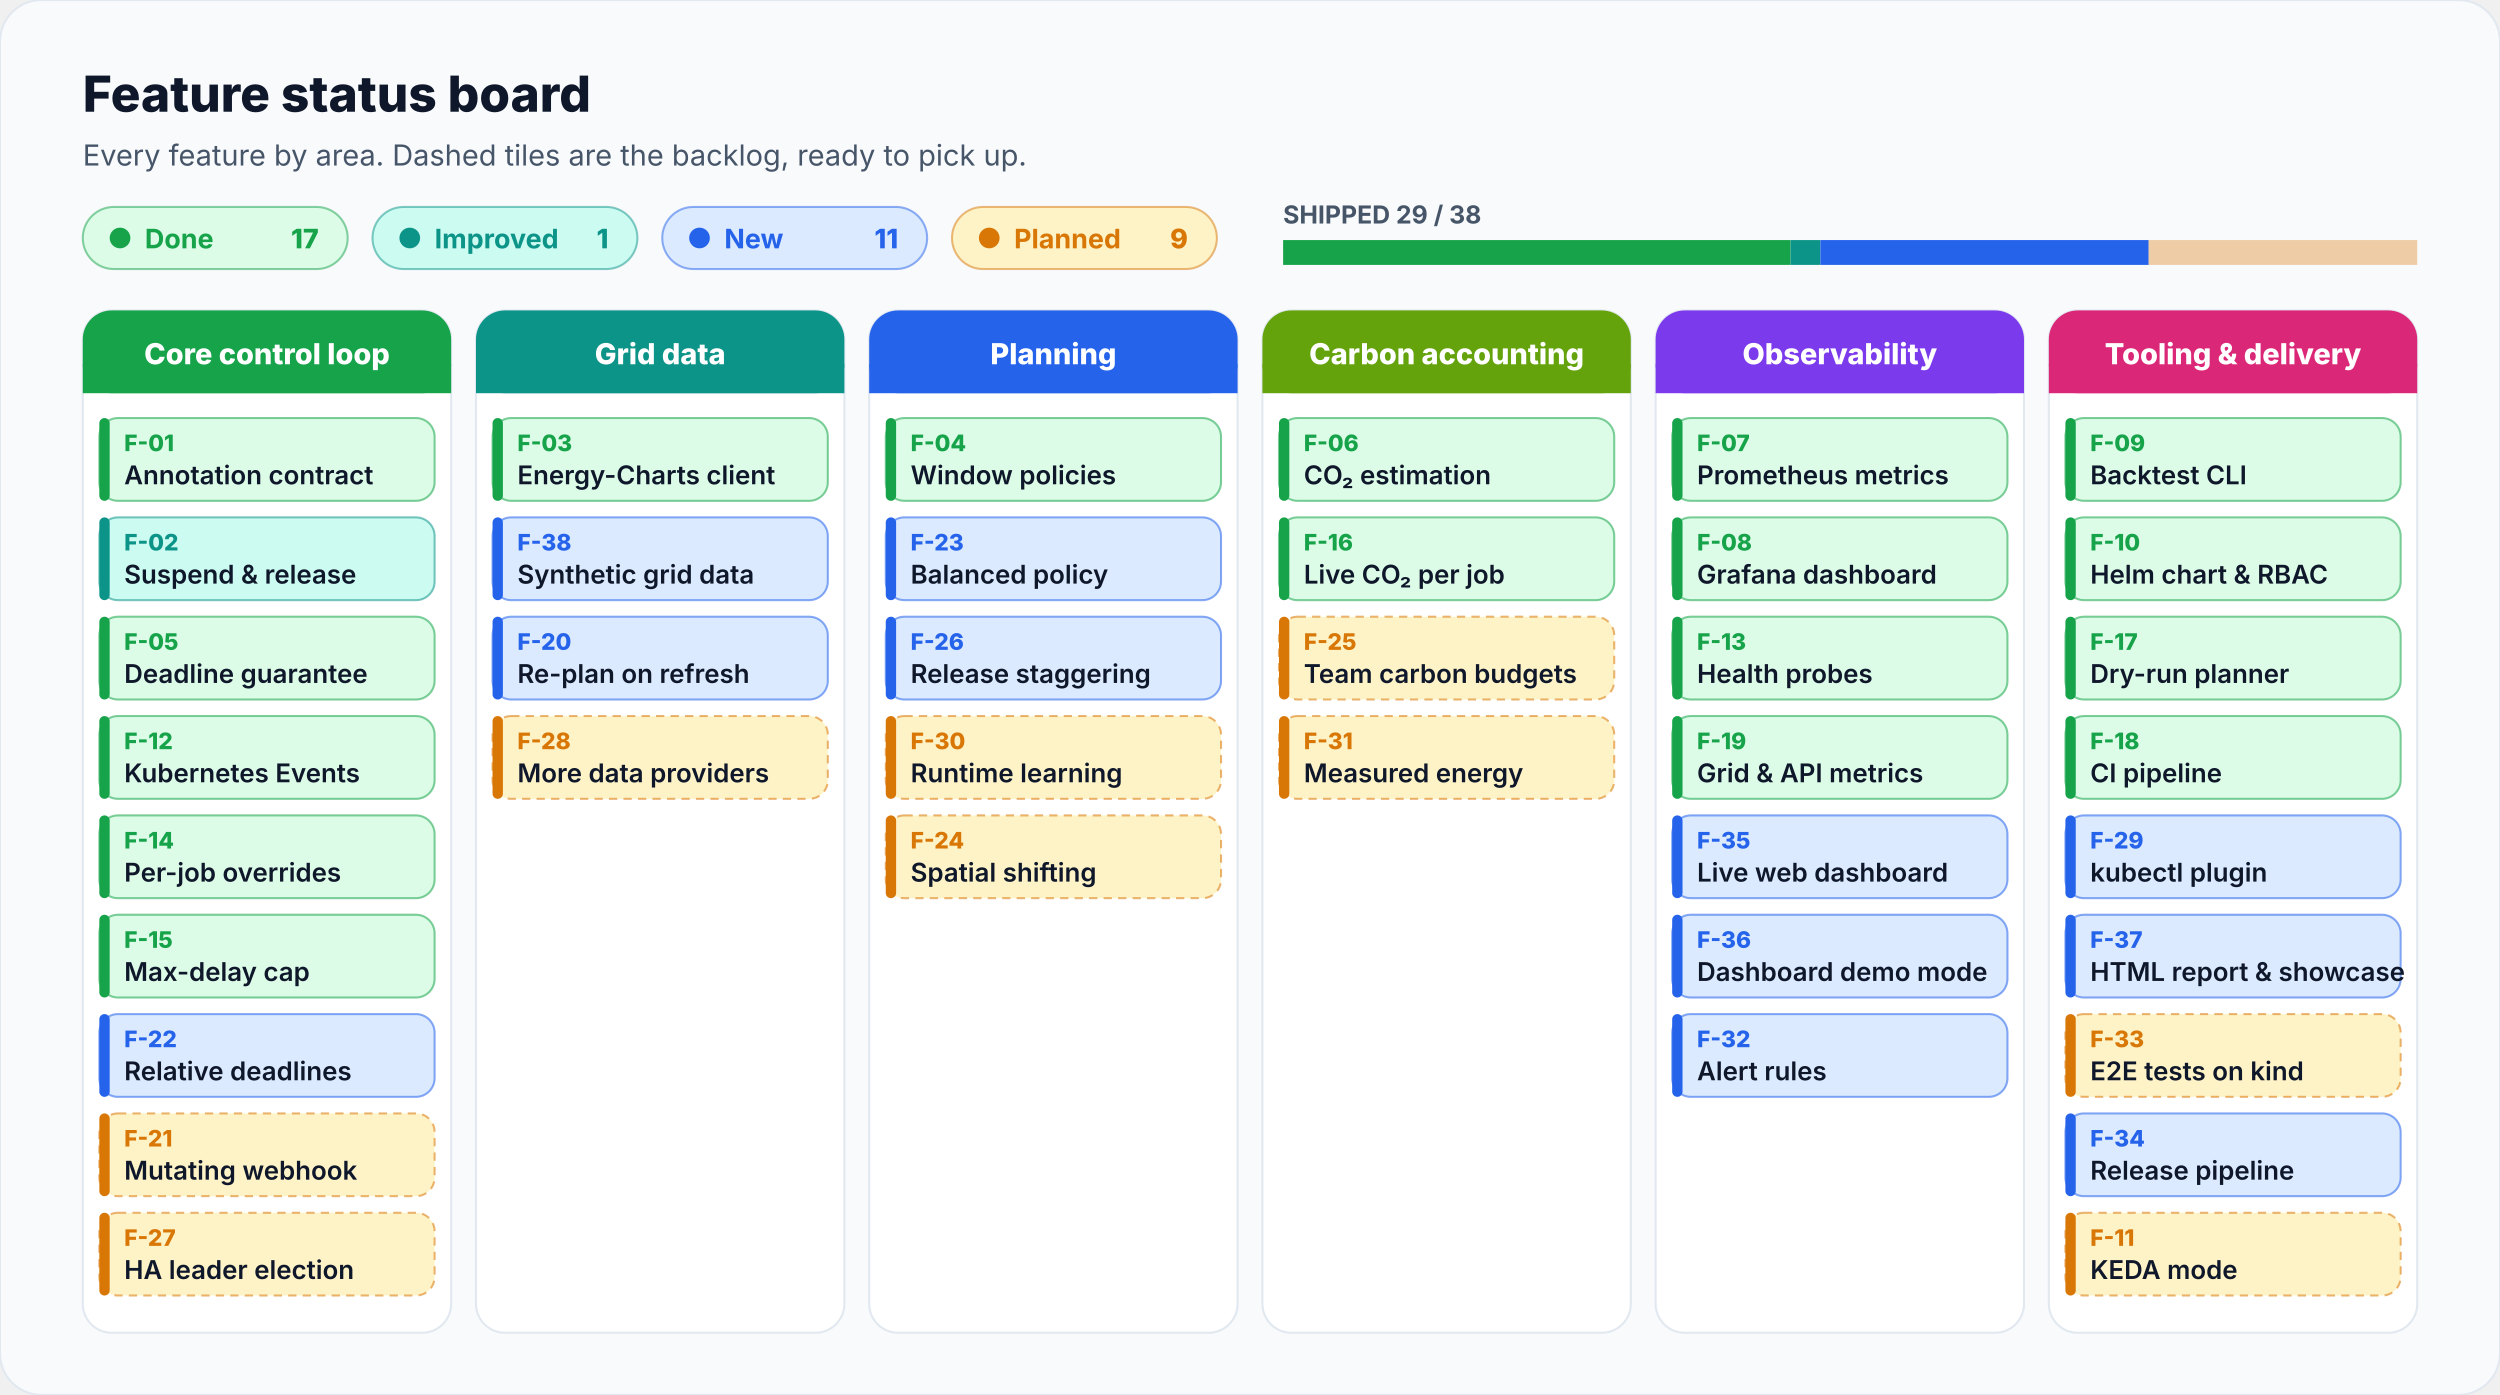
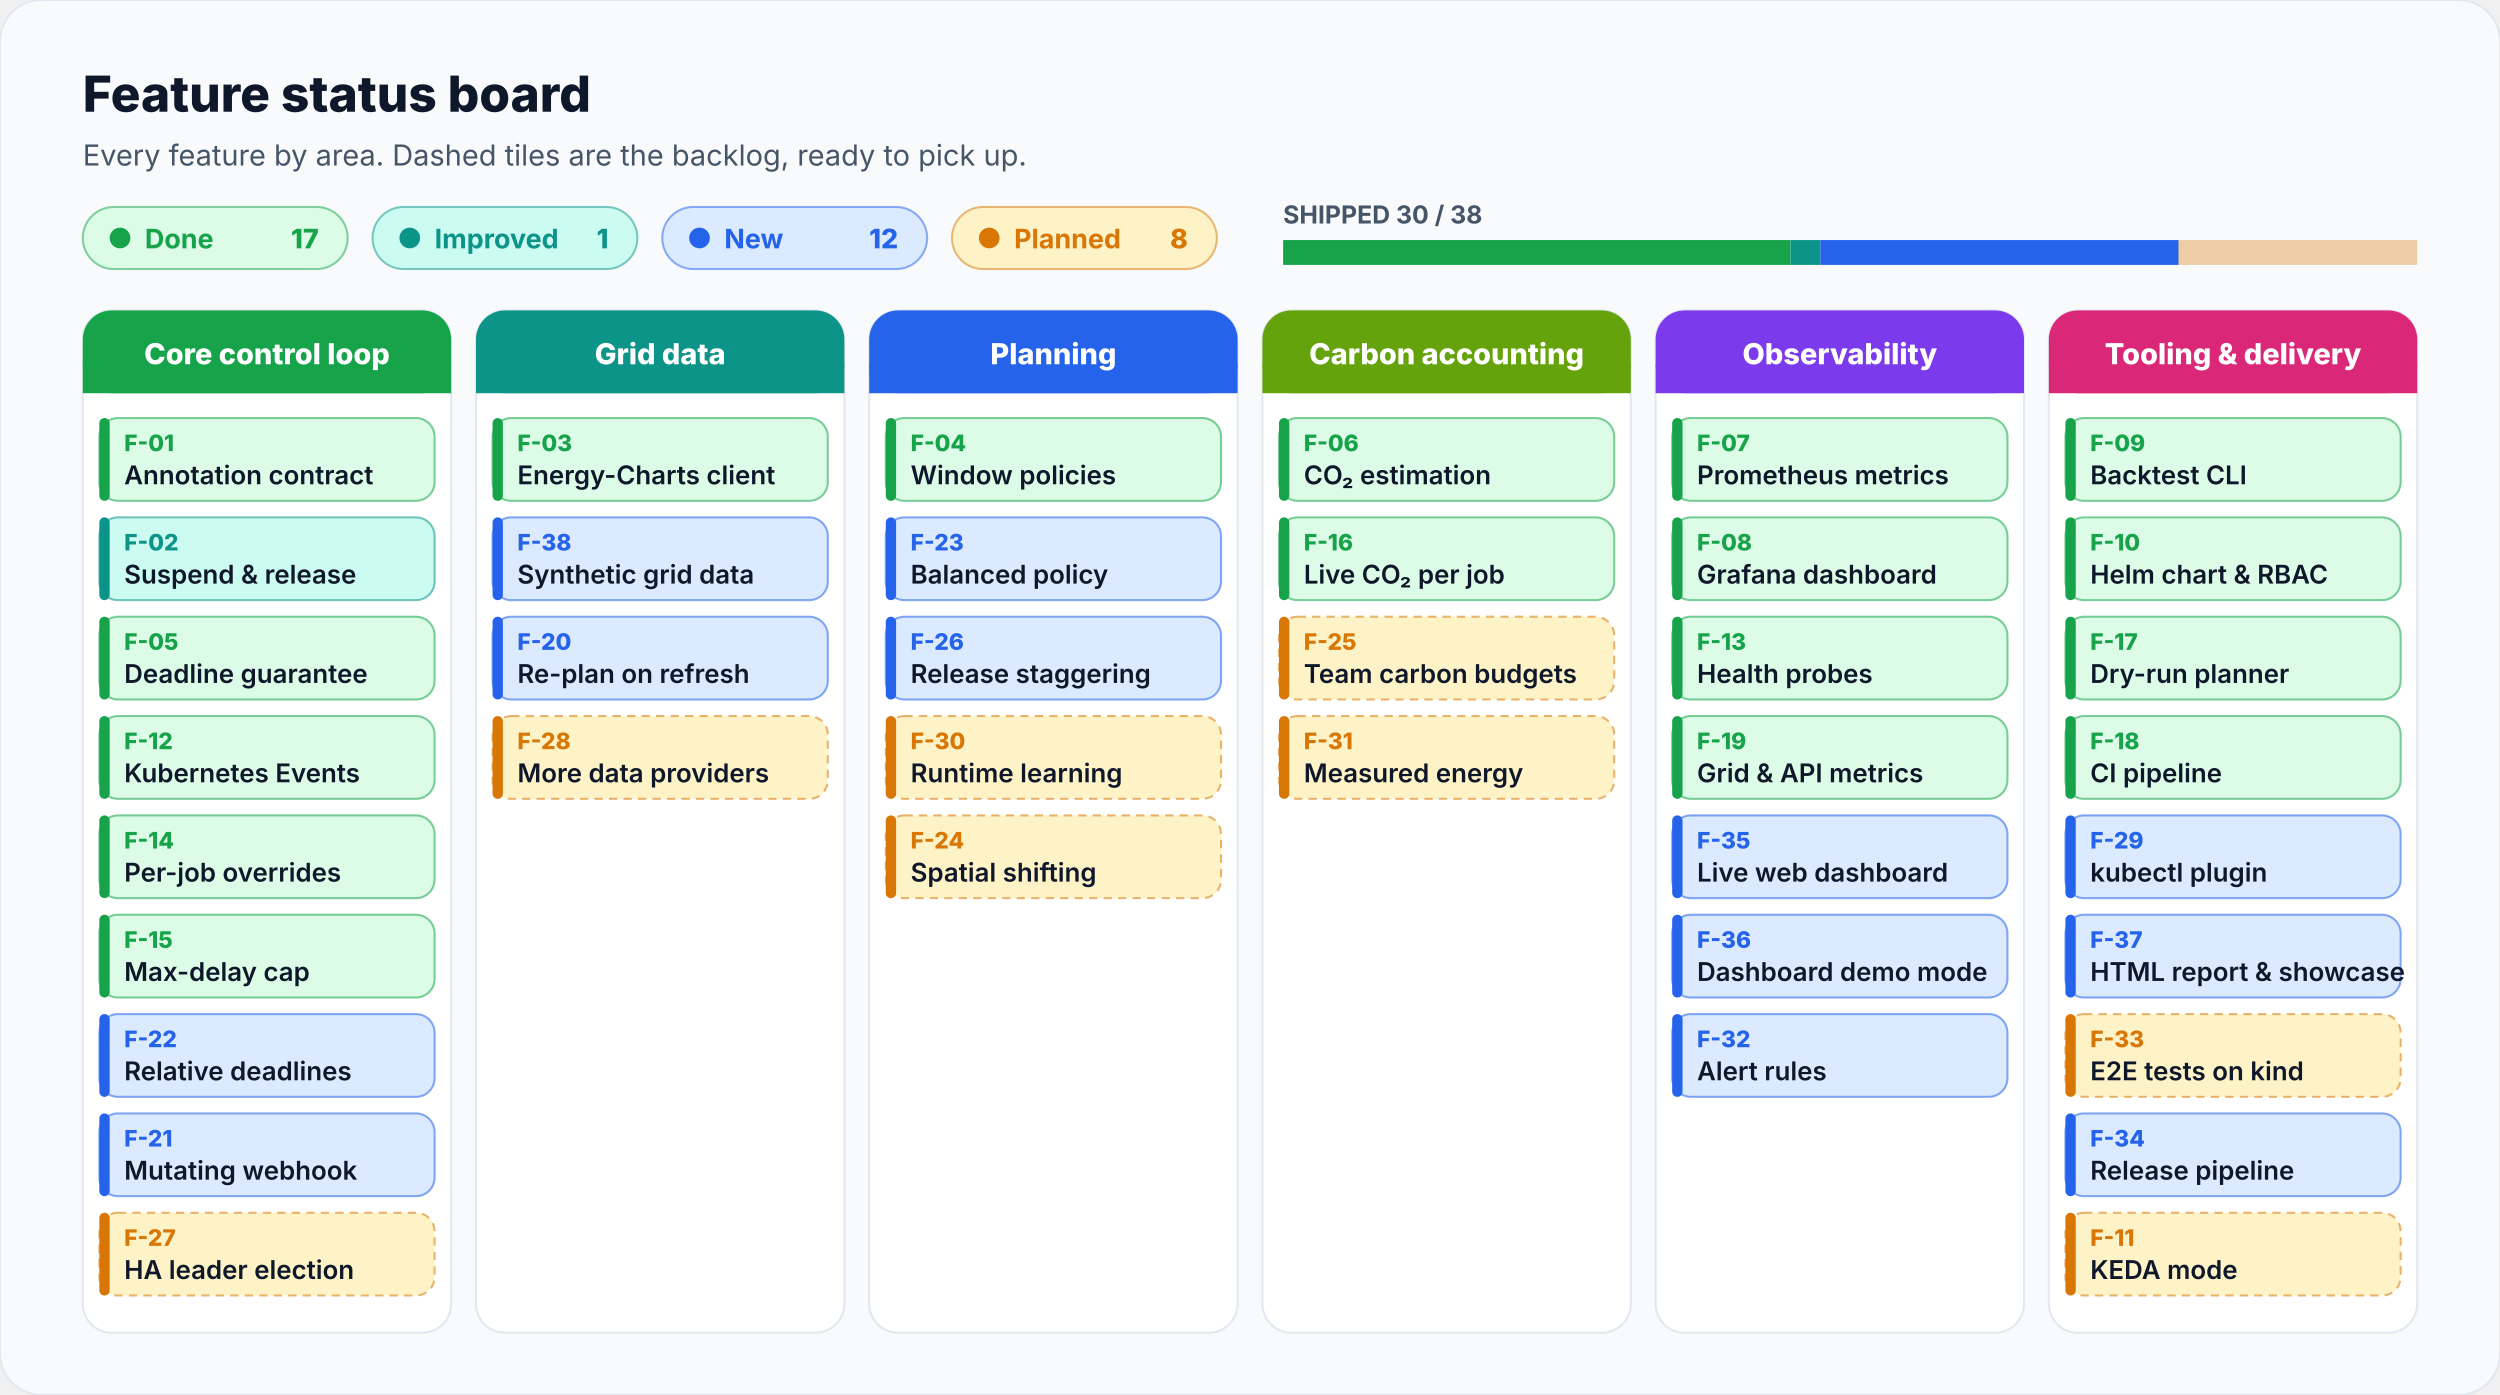
<svg xmlns="http://www.w3.org/2000/svg" viewBox="0 0 1208 674" width="1208" height="674" role="img" aria-label="Feature status board grouped by area">
  <rect width="1208" height="674" rx="20" fill="#f8fafc" stroke="#e2e8f0" />
  <g font-family="'Segoe UI', Inter, Helvetica, Arial, sans-serif">
    <text x="40" y="54" font-size="24" font-weight="800" fill="#0f172a">Feature status board</text>
    <text x="40" y="80" font-size="14" fill="#475569">Every feature by area. Dashed tiles are the backlog, ready to pick up.</text>
    <rect x="40" y="100" width="128" height="30" rx="15" fill="#dcfce7" stroke="#16a34a" stroke-opacity="0.5" />
    <circle cx="58" cy="115" r="5" fill="#16a34a" />
    <text x="70" y="120" font-size="13" font-weight="700" fill="#16a34a">Done</text>
    <text x="154" y="120" font-size="13" font-weight="800" fill="#16a34a" text-anchor="end">17</text>
    <rect x="180" y="100" width="128" height="30" rx="15" fill="#ccfbf1" stroke="#0d9488" stroke-opacity="0.5" />
    <circle cx="198" cy="115" r="5" fill="#0d9488" />
    <text x="210" y="120" font-size="13" font-weight="700" fill="#0d9488">Improved</text>
    <text x="294" y="120" font-size="13" font-weight="800" fill="#0d9488" text-anchor="end">1</text>
    <rect x="320" y="100" width="128" height="30" rx="15" fill="#dbeafe" stroke="#2563eb" stroke-opacity="0.5" />
    <circle cx="338" cy="115" r="5" fill="#2563eb" />
    <text x="350" y="120" font-size="13" font-weight="700" fill="#2563eb">New</text>
-     <text x="434" y="120" font-size="13" font-weight="800" fill="#2563eb" text-anchor="end">11</text>
+     <text x="434" y="120" font-size="13" font-weight="800" fill="#2563eb" text-anchor="end">12</text>
    <rect x="460" y="100" width="128" height="30" rx="15" fill="#fef3c7" stroke="#d97706" stroke-opacity="0.5" />
    <circle cx="478" cy="115" r="5" fill="#d97706" />
    <text x="490" y="120" font-size="13" font-weight="700" fill="#d97706">Planned</text>
-     <text x="574" y="120" font-size="13" font-weight="800" fill="#d97706" text-anchor="end">9</text>
-     <text x="620" y="108" font-size="12" font-weight="700" fill="#475569">SHIPPED 29 / 38</text>
+     <text x="574" y="120" font-size="13" font-weight="800" fill="#d97706" text-anchor="end">8</text>
+     <text x="620" y="108" font-size="12" font-weight="700" fill="#475569">SHIPPED 30 / 38</text>
    <rect x="620.0" y="116" width="245.2" height="12" fill="#16a34a" fill-opacity="1" />
    <rect x="865.2" y="116" width="14.4" height="12" fill="#0d9488" fill-opacity="1" />
-     <rect x="879.6" y="116" width="158.6" height="12" fill="#2563eb" fill-opacity="1" />
-     <rect x="1038.2" y="116" width="129.8" height="12" fill="#d97706" fill-opacity="0.35" />
+     <rect x="879.6" y="116" width="173.1" height="12" fill="#2563eb" fill-opacity="1" />
+     <rect x="1052.6" y="116" width="115.4" height="12" fill="#d97706" fill-opacity="0.35" />
    <rect x="40" y="150" width="178" height="494" rx="14" fill="#ffffff" stroke="#e2e8f0" />
    <rect x="40" y="150" width="178" height="40" rx="14" fill="#16a34a" />
    <rect x="40" y="176" width="178" height="14" fill="#16a34a" />
    <text x="129.0" y="176" font-size="14" font-weight="800" fill="#ffffff" text-anchor="middle">Core control loop</text>
    <rect x="48" y="202" width="162" height="40" rx="9" fill="#dcfce7" stroke="#16a34a" stroke-opacity="0.55" />
    <rect x="48" y="202" width="5" height="40" rx="2.5" fill="#16a34a" />
    <text x="60" y="218" font-size="11" font-weight="800" fill="#16a34a">F-01</text>
    <text x="60" y="234" font-size="12.5" font-weight="600" fill="#0f172a">Annotation contract</text>
    <rect x="48" y="250" width="162" height="40" rx="9" fill="#ccfbf1" stroke="#0d9488" stroke-opacity="0.55" />
    <rect x="48" y="250" width="5" height="40" rx="2.5" fill="#0d9488" />
    <text x="60" y="266" font-size="11" font-weight="800" fill="#0d9488">F-02</text>
    <text x="60" y="282" font-size="12.5" font-weight="600" fill="#0f172a">Suspend &amp; release</text>
    <rect x="48" y="298" width="162" height="40" rx="9" fill="#dcfce7" stroke="#16a34a" stroke-opacity="0.55" />
    <rect x="48" y="298" width="5" height="40" rx="2.5" fill="#16a34a" />
    <text x="60" y="314" font-size="11" font-weight="800" fill="#16a34a">F-05</text>
    <text x="60" y="330" font-size="12.5" font-weight="600" fill="#0f172a">Deadline guarantee</text>
    <rect x="48" y="346" width="162" height="40" rx="9" fill="#dcfce7" stroke="#16a34a" stroke-opacity="0.55" />
    <rect x="48" y="346" width="5" height="40" rx="2.5" fill="#16a34a" />
    <text x="60" y="362" font-size="11" font-weight="800" fill="#16a34a">F-12</text>
    <text x="60" y="378" font-size="12.5" font-weight="600" fill="#0f172a">Kubernetes Events</text>
    <rect x="48" y="394" width="162" height="40" rx="9" fill="#dcfce7" stroke="#16a34a" stroke-opacity="0.55" />
    <rect x="48" y="394" width="5" height="40" rx="2.5" fill="#16a34a" />
    <text x="60" y="410" font-size="11" font-weight="800" fill="#16a34a">F-14</text>
    <text x="60" y="426" font-size="12.5" font-weight="600" fill="#0f172a">Per-job overrides</text>
    <rect x="48" y="442" width="162" height="40" rx="9" fill="#dcfce7" stroke="#16a34a" stroke-opacity="0.55" />
    <rect x="48" y="442" width="5" height="40" rx="2.5" fill="#16a34a" />
    <text x="60" y="458" font-size="11" font-weight="800" fill="#16a34a">F-15</text>
    <text x="60" y="474" font-size="12.5" font-weight="600" fill="#0f172a">Max-delay cap</text>
    <rect x="48" y="490" width="162" height="40" rx="9" fill="#dbeafe" stroke="#2563eb" stroke-opacity="0.55" />
    <rect x="48" y="490" width="5" height="40" rx="2.5" fill="#2563eb" />
    <text x="60" y="506" font-size="11" font-weight="800" fill="#2563eb">F-22</text>
    <text x="60" y="522" font-size="12.5" font-weight="600" fill="#0f172a">Relative deadlines</text>
-     <rect x="48" y="538" width="162" height="40" rx="9" fill="#fef3c7" stroke="#d97706" stroke-opacity="0.55" stroke-dasharray="4 3" />
-     <rect x="48" y="538" width="5" height="40" rx="2.5" fill="#d97706" />
-     <text x="60" y="554" font-size="11" font-weight="800" fill="#d97706">F-21</text>
+     <rect x="48" y="538" width="162" height="40" rx="9" fill="#dbeafe" stroke="#2563eb" stroke-opacity="0.55" />
+     <rect x="48" y="538" width="5" height="40" rx="2.5" fill="#2563eb" />
+     <text x="60" y="554" font-size="11" font-weight="800" fill="#2563eb">F-21</text>
    <text x="60" y="570" font-size="12.5" font-weight="600" fill="#0f172a">Mutating webhook</text>
    <rect x="48" y="586" width="162" height="40" rx="9" fill="#fef3c7" stroke="#d97706" stroke-opacity="0.55" stroke-dasharray="4 3" />
    <rect x="48" y="586" width="5" height="40" rx="2.5" fill="#d97706" />
    <text x="60" y="602" font-size="11" font-weight="800" fill="#d97706">F-27</text>
    <text x="60" y="618" font-size="12.5" font-weight="600" fill="#0f172a">HA leader election</text>
    <rect x="230" y="150" width="178" height="494" rx="14" fill="#ffffff" stroke="#e2e8f0" />
    <rect x="230" y="150" width="178" height="40" rx="14" fill="#0d9488" />
    <rect x="230" y="176" width="178" height="14" fill="#0d9488" />
    <text x="319.0" y="176" font-size="14" font-weight="800" fill="#ffffff" text-anchor="middle">Grid data</text>
    <rect x="238" y="202" width="162" height="40" rx="9" fill="#dcfce7" stroke="#16a34a" stroke-opacity="0.55" />
    <rect x="238" y="202" width="5" height="40" rx="2.5" fill="#16a34a" />
    <text x="250" y="218" font-size="11" font-weight="800" fill="#16a34a">F-03</text>
    <text x="250" y="234" font-size="12.5" font-weight="600" fill="#0f172a">Energy-Charts client</text>
    <rect x="238" y="250" width="162" height="40" rx="9" fill="#dbeafe" stroke="#2563eb" stroke-opacity="0.55" />
    <rect x="238" y="250" width="5" height="40" rx="2.5" fill="#2563eb" />
    <text x="250" y="266" font-size="11" font-weight="800" fill="#2563eb">F-38</text>
    <text x="250" y="282" font-size="12.5" font-weight="600" fill="#0f172a">Synthetic grid data</text>
    <rect x="238" y="298" width="162" height="40" rx="9" fill="#dbeafe" stroke="#2563eb" stroke-opacity="0.55" />
    <rect x="238" y="298" width="5" height="40" rx="2.5" fill="#2563eb" />
    <text x="250" y="314" font-size="11" font-weight="800" fill="#2563eb">F-20</text>
    <text x="250" y="330" font-size="12.5" font-weight="600" fill="#0f172a">Re-plan on refresh</text>
    <rect x="238" y="346" width="162" height="40" rx="9" fill="#fef3c7" stroke="#d97706" stroke-opacity="0.55" stroke-dasharray="4 3" />
    <rect x="238" y="346" width="5" height="40" rx="2.5" fill="#d97706" />
    <text x="250" y="362" font-size="11" font-weight="800" fill="#d97706">F-28</text>
    <text x="250" y="378" font-size="12.5" font-weight="600" fill="#0f172a">More data providers</text>
    <rect x="420" y="150" width="178" height="494" rx="14" fill="#ffffff" stroke="#e2e8f0" />
    <rect x="420" y="150" width="178" height="40" rx="14" fill="#2563eb" />
    <rect x="420" y="176" width="178" height="14" fill="#2563eb" />
    <text x="509.0" y="176" font-size="14" font-weight="800" fill="#ffffff" text-anchor="middle">Planning</text>
    <rect x="428" y="202" width="162" height="40" rx="9" fill="#dcfce7" stroke="#16a34a" stroke-opacity="0.55" />
    <rect x="428" y="202" width="5" height="40" rx="2.5" fill="#16a34a" />
    <text x="440" y="218" font-size="11" font-weight="800" fill="#16a34a">F-04</text>
    <text x="440" y="234" font-size="12.5" font-weight="600" fill="#0f172a">Window policies</text>
    <rect x="428" y="250" width="162" height="40" rx="9" fill="#dbeafe" stroke="#2563eb" stroke-opacity="0.55" />
    <rect x="428" y="250" width="5" height="40" rx="2.5" fill="#2563eb" />
    <text x="440" y="266" font-size="11" font-weight="800" fill="#2563eb">F-23</text>
    <text x="440" y="282" font-size="12.5" font-weight="600" fill="#0f172a">Balanced policy</text>
    <rect x="428" y="298" width="162" height="40" rx="9" fill="#dbeafe" stroke="#2563eb" stroke-opacity="0.55" />
    <rect x="428" y="298" width="5" height="40" rx="2.5" fill="#2563eb" />
    <text x="440" y="314" font-size="11" font-weight="800" fill="#2563eb">F-26</text>
    <text x="440" y="330" font-size="12.5" font-weight="600" fill="#0f172a">Release staggering</text>
    <rect x="428" y="346" width="162" height="40" rx="9" fill="#fef3c7" stroke="#d97706" stroke-opacity="0.55" stroke-dasharray="4 3" />
    <rect x="428" y="346" width="5" height="40" rx="2.5" fill="#d97706" />
    <text x="440" y="362" font-size="11" font-weight="800" fill="#d97706">F-30</text>
    <text x="440" y="378" font-size="12.5" font-weight="600" fill="#0f172a">Runtime learning</text>
    <rect x="428" y="394" width="162" height="40" rx="9" fill="#fef3c7" stroke="#d97706" stroke-opacity="0.55" stroke-dasharray="4 3" />
    <rect x="428" y="394" width="5" height="40" rx="2.5" fill="#d97706" />
    <text x="440" y="410" font-size="11" font-weight="800" fill="#d97706">F-24</text>
    <text x="440" y="426" font-size="12.5" font-weight="600" fill="#0f172a">Spatial shifting</text>
    <rect x="610" y="150" width="178" height="494" rx="14" fill="#ffffff" stroke="#e2e8f0" />
    <rect x="610" y="150" width="178" height="40" rx="14" fill="#65a30d" />
    <rect x="610" y="176" width="178" height="14" fill="#65a30d" />
    <text x="699.0" y="176" font-size="14" font-weight="800" fill="#ffffff" text-anchor="middle">Carbon accounting</text>
    <rect x="618" y="202" width="162" height="40" rx="9" fill="#dcfce7" stroke="#16a34a" stroke-opacity="0.55" />
    <rect x="618" y="202" width="5" height="40" rx="2.5" fill="#16a34a" />
    <text x="630" y="218" font-size="11" font-weight="800" fill="#16a34a">F-06</text>
    <text x="630" y="234" font-size="12.5" font-weight="600" fill="#0f172a">CO₂ estimation</text>
    <rect x="618" y="250" width="162" height="40" rx="9" fill="#dcfce7" stroke="#16a34a" stroke-opacity="0.55" />
    <rect x="618" y="250" width="5" height="40" rx="2.5" fill="#16a34a" />
    <text x="630" y="266" font-size="11" font-weight="800" fill="#16a34a">F-16</text>
    <text x="630" y="282" font-size="12.5" font-weight="600" fill="#0f172a">Live CO₂ per job</text>
    <rect x="618" y="298" width="162" height="40" rx="9" fill="#fef3c7" stroke="#d97706" stroke-opacity="0.55" stroke-dasharray="4 3" />
    <rect x="618" y="298" width="5" height="40" rx="2.5" fill="#d97706" />
    <text x="630" y="314" font-size="11" font-weight="800" fill="#d97706">F-25</text>
    <text x="630" y="330" font-size="12.5" font-weight="600" fill="#0f172a">Team carbon budgets</text>
    <rect x="618" y="346" width="162" height="40" rx="9" fill="#fef3c7" stroke="#d97706" stroke-opacity="0.55" stroke-dasharray="4 3" />
    <rect x="618" y="346" width="5" height="40" rx="2.5" fill="#d97706" />
    <text x="630" y="362" font-size="11" font-weight="800" fill="#d97706">F-31</text>
    <text x="630" y="378" font-size="12.5" font-weight="600" fill="#0f172a">Measured energy</text>
    <rect x="800" y="150" width="178" height="494" rx="14" fill="#ffffff" stroke="#e2e8f0" />
    <rect x="800" y="150" width="178" height="40" rx="14" fill="#7c3aed" />
    <rect x="800" y="176" width="178" height="14" fill="#7c3aed" />
    <text x="889.0" y="176" font-size="14" font-weight="800" fill="#ffffff" text-anchor="middle">Observability</text>
    <rect x="808" y="202" width="162" height="40" rx="9" fill="#dcfce7" stroke="#16a34a" stroke-opacity="0.55" />
    <rect x="808" y="202" width="5" height="40" rx="2.5" fill="#16a34a" />
    <text x="820" y="218" font-size="11" font-weight="800" fill="#16a34a">F-07</text>
    <text x="820" y="234" font-size="12.5" font-weight="600" fill="#0f172a">Prometheus metrics</text>
    <rect x="808" y="250" width="162" height="40" rx="9" fill="#dcfce7" stroke="#16a34a" stroke-opacity="0.55" />
    <rect x="808" y="250" width="5" height="40" rx="2.5" fill="#16a34a" />
    <text x="820" y="266" font-size="11" font-weight="800" fill="#16a34a">F-08</text>
    <text x="820" y="282" font-size="12.5" font-weight="600" fill="#0f172a">Grafana dashboard</text>
    <rect x="808" y="298" width="162" height="40" rx="9" fill="#dcfce7" stroke="#16a34a" stroke-opacity="0.55" />
    <rect x="808" y="298" width="5" height="40" rx="2.5" fill="#16a34a" />
    <text x="820" y="314" font-size="11" font-weight="800" fill="#16a34a">F-13</text>
    <text x="820" y="330" font-size="12.5" font-weight="600" fill="#0f172a">Health probes</text>
    <rect x="808" y="346" width="162" height="40" rx="9" fill="#dcfce7" stroke="#16a34a" stroke-opacity="0.55" />
    <rect x="808" y="346" width="5" height="40" rx="2.5" fill="#16a34a" />
    <text x="820" y="362" font-size="11" font-weight="800" fill="#16a34a">F-19</text>
    <text x="820" y="378" font-size="12.5" font-weight="600" fill="#0f172a">Grid &amp; API metrics</text>
    <rect x="808" y="394" width="162" height="40" rx="9" fill="#dbeafe" stroke="#2563eb" stroke-opacity="0.55" />
    <rect x="808" y="394" width="5" height="40" rx="2.5" fill="#2563eb" />
    <text x="820" y="410" font-size="11" font-weight="800" fill="#2563eb">F-35</text>
    <text x="820" y="426" font-size="12.5" font-weight="600" fill="#0f172a">Live web dashboard</text>
    <rect x="808" y="442" width="162" height="40" rx="9" fill="#dbeafe" stroke="#2563eb" stroke-opacity="0.55" />
    <rect x="808" y="442" width="5" height="40" rx="2.5" fill="#2563eb" />
    <text x="820" y="458" font-size="11" font-weight="800" fill="#2563eb">F-36</text>
    <text x="820" y="474" font-size="12.5" font-weight="600" fill="#0f172a">Dashboard demo mode</text>
    <rect x="808" y="490" width="162" height="40" rx="9" fill="#dbeafe" stroke="#2563eb" stroke-opacity="0.55" />
    <rect x="808" y="490" width="5" height="40" rx="2.5" fill="#2563eb" />
    <text x="820" y="506" font-size="11" font-weight="800" fill="#2563eb">F-32</text>
    <text x="820" y="522" font-size="12.5" font-weight="600" fill="#0f172a">Alert rules</text>
    <rect x="990" y="150" width="178" height="494" rx="14" fill="#ffffff" stroke="#e2e8f0" />
    <rect x="990" y="150" width="178" height="40" rx="14" fill="#db2777" />
    <rect x="990" y="176" width="178" height="14" fill="#db2777" />
    <text x="1079.0" y="176" font-size="14" font-weight="800" fill="#ffffff" text-anchor="middle">Tooling &amp; delivery</text>
    <rect x="998" y="202" width="162" height="40" rx="9" fill="#dcfce7" stroke="#16a34a" stroke-opacity="0.55" />
    <rect x="998" y="202" width="5" height="40" rx="2.5" fill="#16a34a" />
    <text x="1010" y="218" font-size="11" font-weight="800" fill="#16a34a">F-09</text>
    <text x="1010" y="234" font-size="12.5" font-weight="600" fill="#0f172a">Backtest CLI</text>
    <rect x="998" y="250" width="162" height="40" rx="9" fill="#dcfce7" stroke="#16a34a" stroke-opacity="0.55" />
    <rect x="998" y="250" width="5" height="40" rx="2.5" fill="#16a34a" />
    <text x="1010" y="266" font-size="11" font-weight="800" fill="#16a34a">F-10</text>
    <text x="1010" y="282" font-size="12.5" font-weight="600" fill="#0f172a">Helm chart &amp; RBAC</text>
    <rect x="998" y="298" width="162" height="40" rx="9" fill="#dcfce7" stroke="#16a34a" stroke-opacity="0.55" />
    <rect x="998" y="298" width="5" height="40" rx="2.5" fill="#16a34a" />
    <text x="1010" y="314" font-size="11" font-weight="800" fill="#16a34a">F-17</text>
    <text x="1010" y="330" font-size="12.5" font-weight="600" fill="#0f172a">Dry-run planner</text>
    <rect x="998" y="346" width="162" height="40" rx="9" fill="#dcfce7" stroke="#16a34a" stroke-opacity="0.55" />
    <rect x="998" y="346" width="5" height="40" rx="2.5" fill="#16a34a" />
    <text x="1010" y="362" font-size="11" font-weight="800" fill="#16a34a">F-18</text>
    <text x="1010" y="378" font-size="12.5" font-weight="600" fill="#0f172a">CI pipeline</text>
    <rect x="998" y="394" width="162" height="40" rx="9" fill="#dbeafe" stroke="#2563eb" stroke-opacity="0.55" />
    <rect x="998" y="394" width="5" height="40" rx="2.5" fill="#2563eb" />
    <text x="1010" y="410" font-size="11" font-weight="800" fill="#2563eb">F-29</text>
    <text x="1010" y="426" font-size="12.5" font-weight="600" fill="#0f172a">kubectl plugin</text>
    <rect x="998" y="442" width="162" height="40" rx="9" fill="#dbeafe" stroke="#2563eb" stroke-opacity="0.55" />
    <rect x="998" y="442" width="5" height="40" rx="2.5" fill="#2563eb" />
    <text x="1010" y="458" font-size="11" font-weight="800" fill="#2563eb">F-37</text>
    <text x="1010" y="474" font-size="12.5" font-weight="600" fill="#0f172a">HTML report &amp; showcase</text>
    <rect x="998" y="490" width="162" height="40" rx="9" fill="#fef3c7" stroke="#d97706" stroke-opacity="0.55" stroke-dasharray="4 3" />
    <rect x="998" y="490" width="5" height="40" rx="2.5" fill="#d97706" />
    <text x="1010" y="506" font-size="11" font-weight="800" fill="#d97706">F-33</text>
    <text x="1010" y="522" font-size="12.5" font-weight="600" fill="#0f172a">E2E tests on kind</text>
    <rect x="998" y="538" width="162" height="40" rx="9" fill="#dbeafe" stroke="#2563eb" stroke-opacity="0.55" />
    <rect x="998" y="538" width="5" height="40" rx="2.5" fill="#2563eb" />
    <text x="1010" y="554" font-size="11" font-weight="800" fill="#2563eb">F-34</text>
    <text x="1010" y="570" font-size="12.5" font-weight="600" fill="#0f172a">Release pipeline</text>
    <rect x="998" y="586" width="162" height="40" rx="9" fill="#fef3c7" stroke="#d97706" stroke-opacity="0.55" stroke-dasharray="4 3" />
    <rect x="998" y="586" width="5" height="40" rx="2.5" fill="#d97706" />
    <text x="1010" y="602" font-size="11" font-weight="800" fill="#d97706">F-11</text>
    <text x="1010" y="618" font-size="12.5" font-weight="600" fill="#0f172a">KEDA mode</text>
  </g>
</svg>
